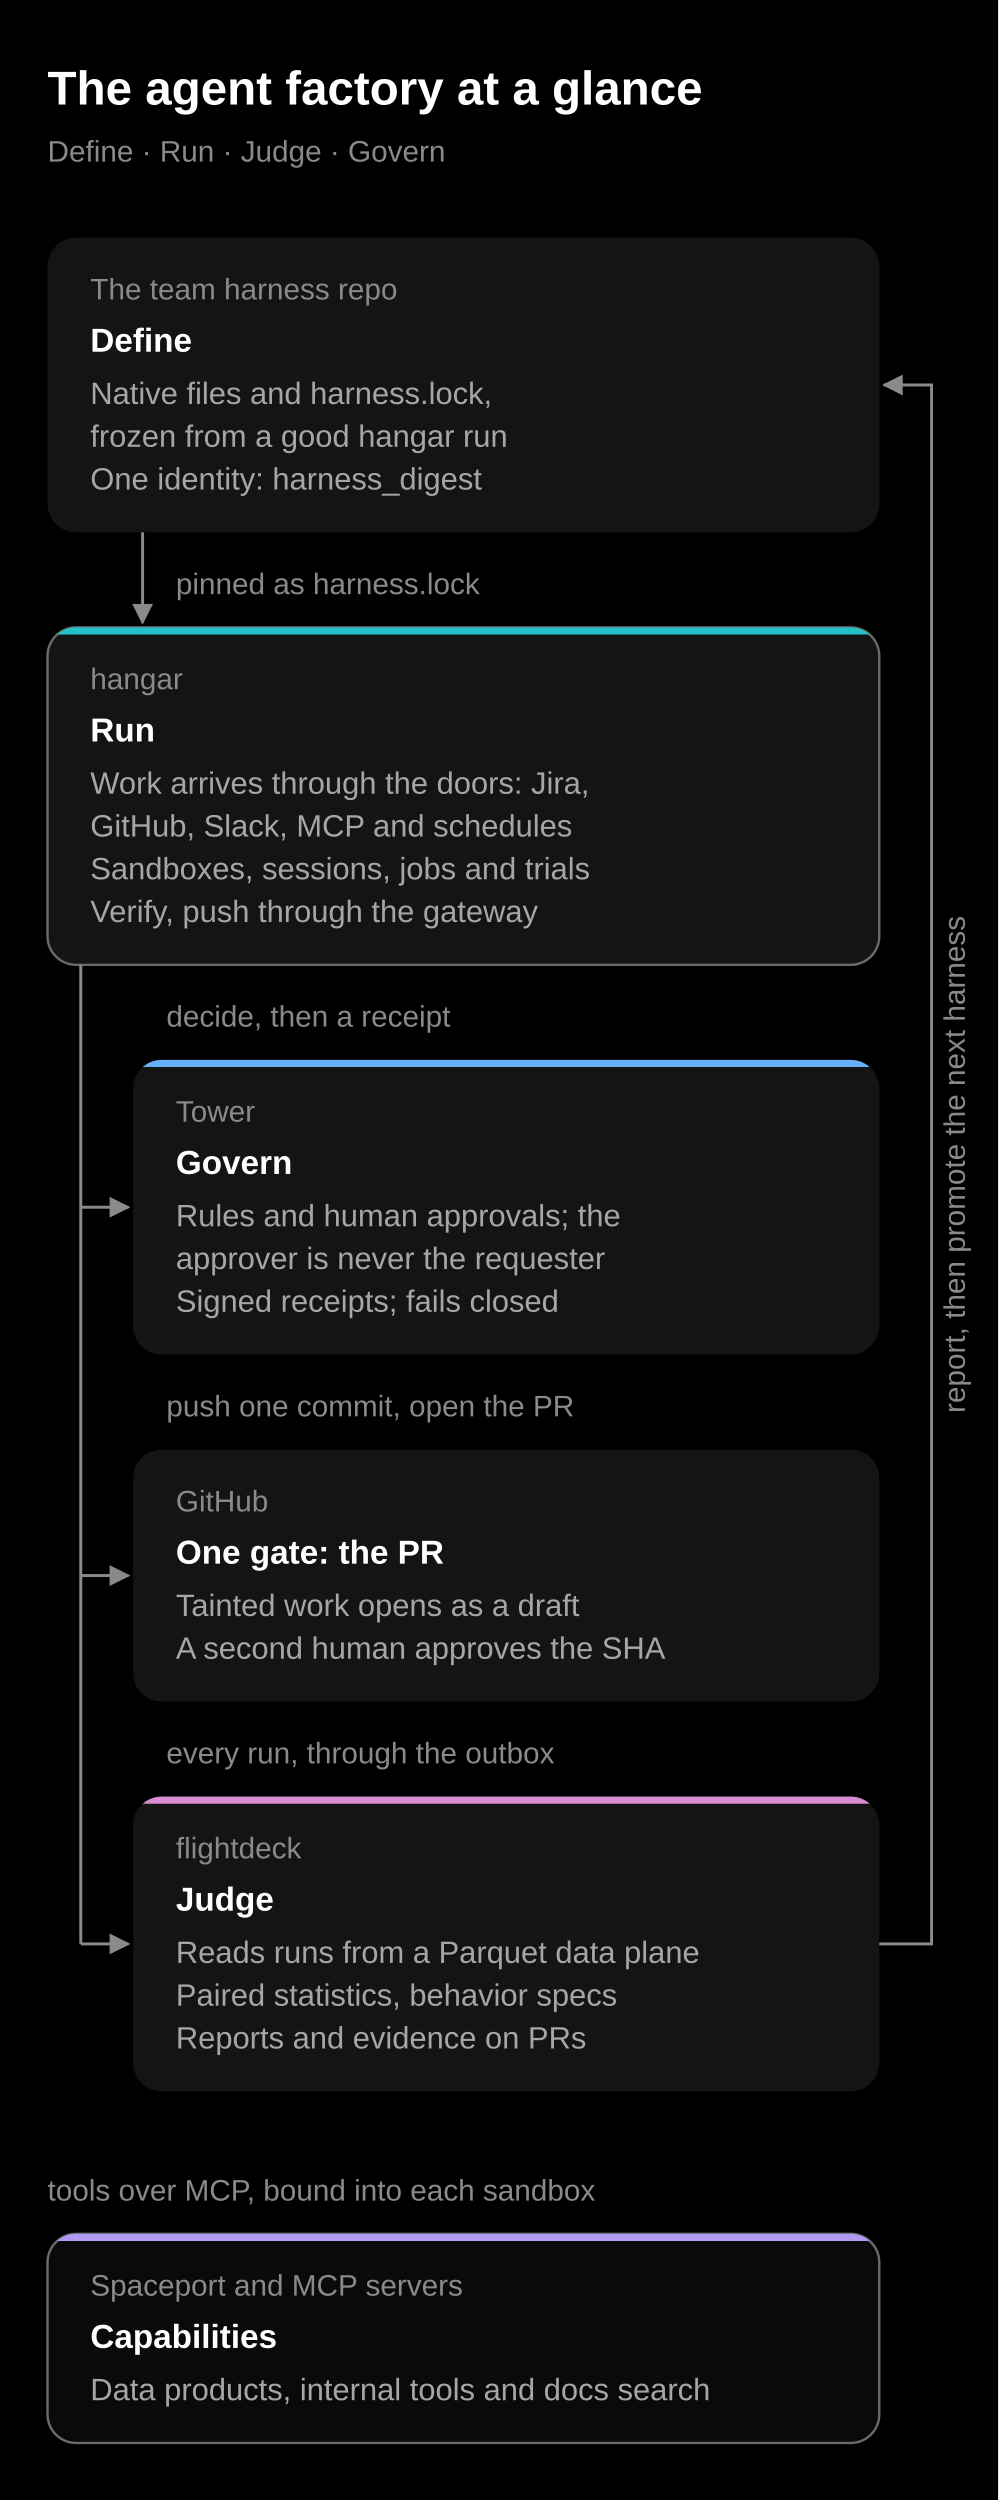
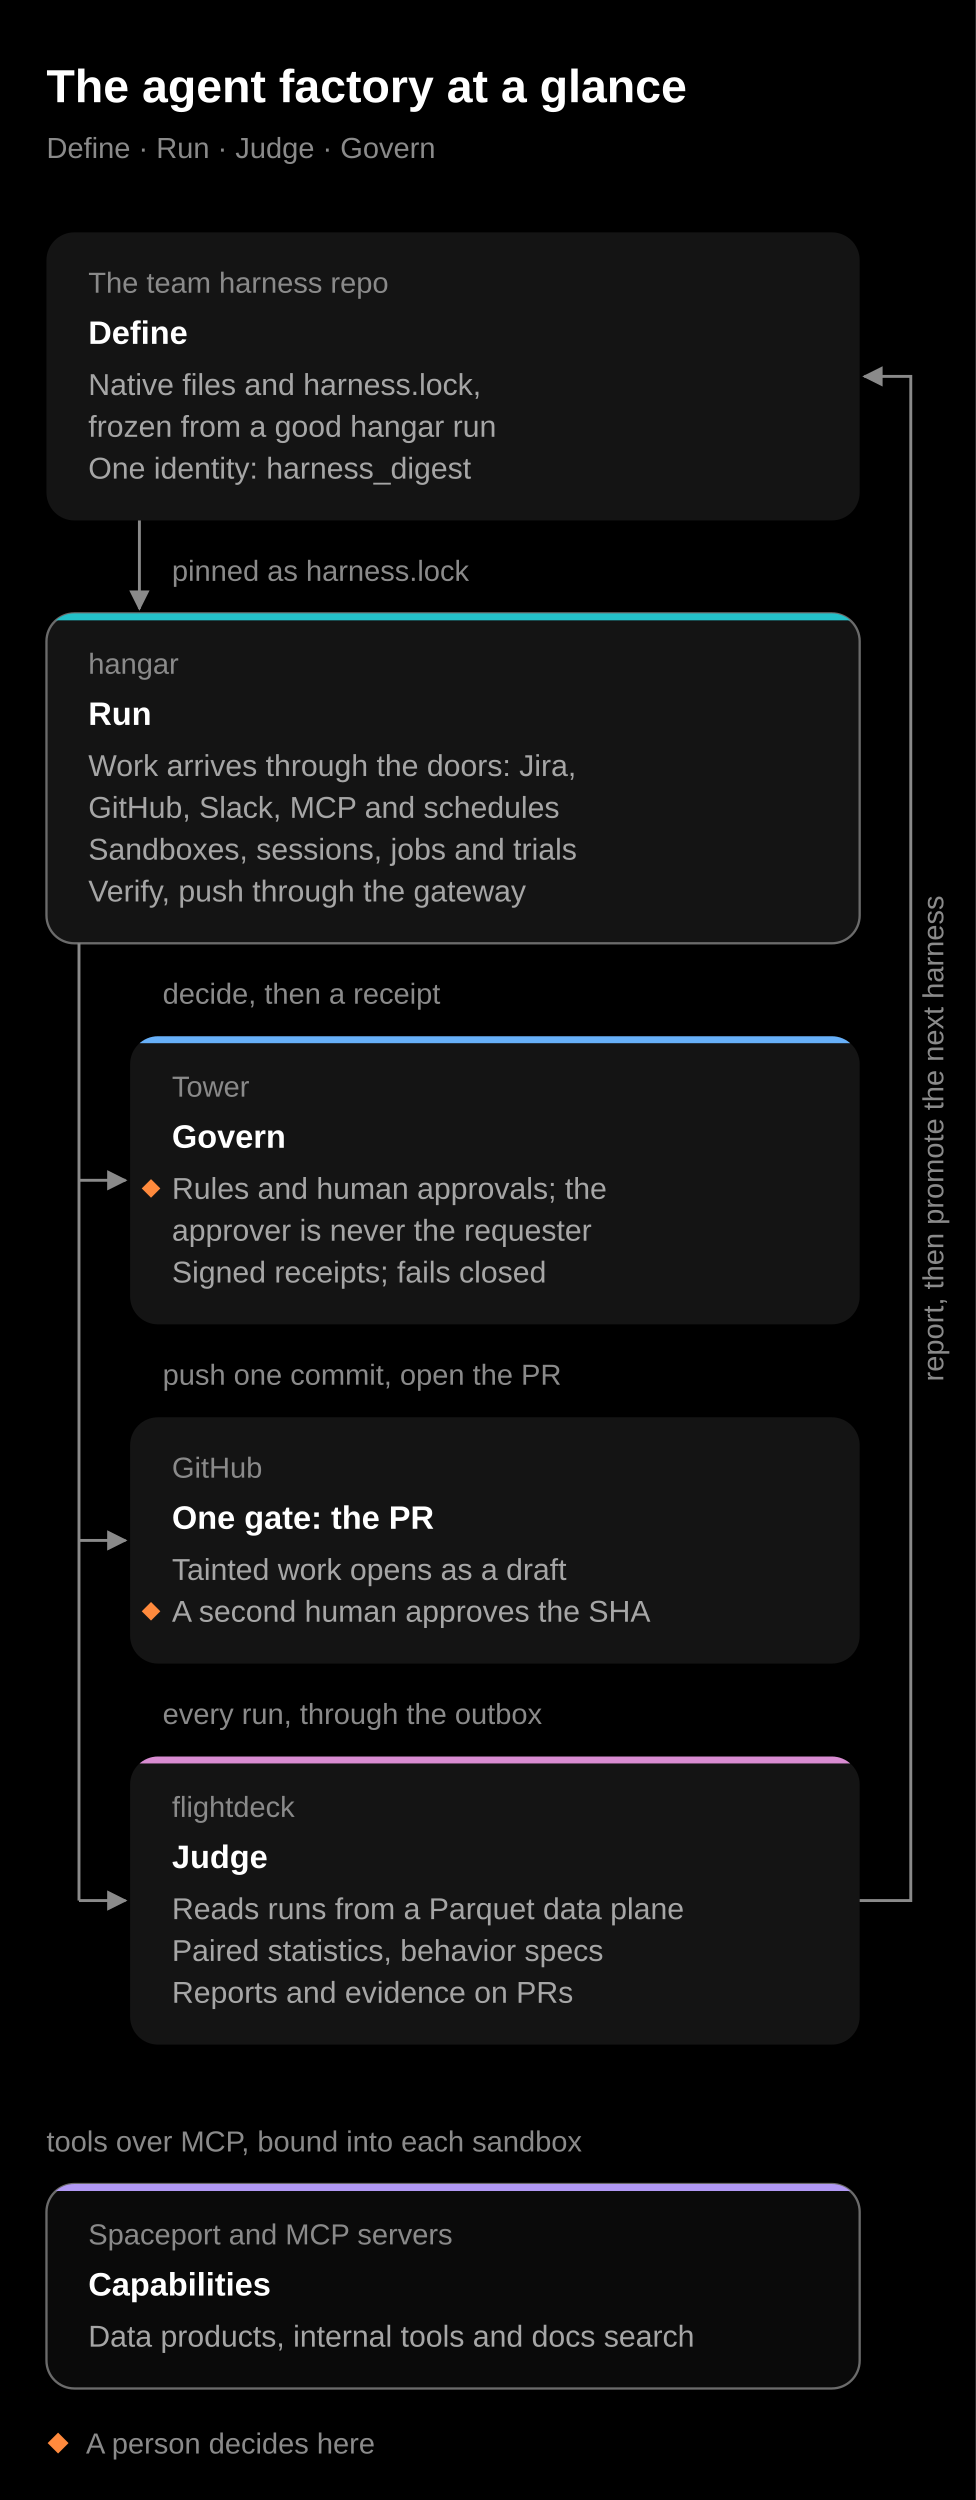
- <svg xmlns="http://www.w3.org/2000/svg" class="af-d" viewBox="0 0 420 1052" role="img" aria-label="The agent factory at a glance, stacked">
+ <svg xmlns="http://www.w3.org/2000/svg" class="af-d" viewBox="0 0 420 1076" role="img" aria-labelledby="planes-stacked-title planes-stacked-desc">
  <style>
  .af-d .bg { fill: var(--af-canvas, #000000); }
  .af-d .box { fill: var(--af-raised, #141414); }
  .af-d .box-hub { fill: var(--af-raised, #141414); stroke: var(--af-line-strong, #6B6B6B); stroke-width: 1; }
  .af-d .box-plan { fill: none; stroke: var(--af-line-strong, #6B6B6B); stroke-width: 1; stroke-dasharray: 4 4; }
  .af-d .box-ext { fill: var(--af-surface, #0A0A0A); stroke: var(--af-line-strong, #6B6B6B); stroke-width: 1; }
  .af-d .person { fill: var(--af-surface, #0A0A0A); stroke: var(--af-fg-subtle, #8A8A8A); stroke-width: 1; }
  .af-d .bound { fill: none; stroke: var(--af-rule, #424242); stroke-width: 1; stroke-dasharray: 2 5; }
  .af-d .bound-fill { fill: var(--af-surface, #0A0A0A); }
  .af-d .name { font: 700 16px "Archivo", "Helvetica Neue", Arial, sans-serif; font-stretch: 125%; fill: var(--af-fg, #FFFFFF); }
  .af-d .name-s { font: 700 14px "Archivo", "Helvetica Neue", Arial, sans-serif; font-stretch: 125%; fill: var(--af-fg, #FFFFFF); }
  .af-d .title { font: 700 20px "Archivo", "Helvetica Neue", Arial, sans-serif; font-stretch: 125%; fill: var(--af-fg, #FFFFFF); }
  .af-d .body { font: 400 13px "Red Hat Text", "Helvetica Neue", Arial, sans-serif; fill: var(--af-fg-muted, #A6A6A6); }
  .af-d .lbl { font: 500 12.5px "Red Hat Text", "Helvetica Neue", Arial, sans-serif; fill: var(--af-fg-subtle, #8A8A8A); }
  .af-d .lbl-hi { font: 500 12.5px "Red Hat Text", "Helvetica Neue", Arial, sans-serif; fill: var(--af-brand-text, #FFC400); }
  .af-d .edge { fill: none; stroke: var(--af-fg-subtle, #8A8A8A); stroke-width: 1.25; }
  .af-d .edge-plan { fill: none; stroke: var(--af-fg-subtle, #8A8A8A); stroke-width: 1.25; stroke-dasharray: 5 4; }
  .af-d .elabel { font: 400 12.5px "Red Hat Text", "Helvetica Neue", Arial, sans-serif; fill: var(--af-fg-subtle, #8A8A8A); }
  .af-d .arrowhead { fill: var(--af-fg-subtle, #8A8A8A); }
  .af-d .dot { fill: var(--af-dot-field, #262626); }
+   .af-d .human { fill: var(--af-status-approval, #FF8A3D); }
+   .af-d .ic { fill: none; stroke: var(--af-fg-subtle, #8A8A8A); stroke-width: 1.5; stroke-linecap: square; stroke-linejoin: miter; }
</style>
  <defs>
    <marker id="planes-stacked-arrow" viewBox="0 0 10 10" refX="9" refY="5" markerWidth="7" markerHeight="7" orient="auto-start-reverse">
      <path class="arrowhead" d="M0 0L10 5L0 10z" />
    </marker>
  </defs>
-   <rect class="bg" width="420" height="1052" />
+   <rect class="bg" width="420" height="1076" />
  <text class="title" x="20" y="44" text-anchor="start">The agent factory at a glance</text>
  <text class="lbl" x="20" y="68" text-anchor="start">Define  ·  Run  ·  Judge  ·  Govern</text>
  <rect class="box" x="20" y="100" width="350" height="124" rx="12" />
  <text class="lbl" x="38" y="126">The team harness repo</text>
  <text class="name-s" x="38" y="148">Define</text>
  <text class="body" x="38" y="170">Native files and harness.lock,</text>
  <text class="body" x="38" y="188">frozen from a good hangar run</text>
  <text class="body" x="38" y="206">One identity: harness_digest</text>
  <text class="elabel" x="74" y="250" text-anchor="start">pinned as harness.lock</text>
  <path class="edge" d="M60 224V262" marker-end="url(#planes-stacked-arrow)" />
  <rect class="box-hub" x="20" y="264" width="350" height="142" rx="12" />
  <clipPath id="pe20-264-350-142">
    <rect x="20" y="264" width="350" height="142" rx="12" />
  </clipPath>
  <rect x="20" y="264" width="350" height="3" fill="var(--af-product-hangar, #24C1C9)" clip-path="url(#pe20-264-350-142)" />
  <text class="lbl" x="38" y="290">hangar</text>
  <text class="name-s" x="38" y="312">Run</text>
  <text class="body" x="38" y="334">Work arrives through the doors: Jira,</text>
  <text class="body" x="38" y="352">GitHub, Slack, MCP and schedules</text>
  <text class="body" x="38" y="370">Sandboxes, sessions, jobs and trials</text>
  <text class="body" x="38" y="388">Verify, push through the gateway</text>
  <text class="elabel" x="70" y="432" text-anchor="start">decide, then a receipt</text>
  <rect class="box" x="56" y="446" width="314" height="124" rx="12" />
  <clipPath id="pe56-446-314-124">
    <rect x="56" y="446" width="314" height="124" rx="12" />
  </clipPath>
  <rect x="56" y="446" width="314" height="3" fill="var(--af-product-tower, #67B0F9)" clip-path="url(#pe56-446-314-124)" />
  <text class="lbl" x="74" y="472">Tower</text>
  <text class="name-s" x="74" y="494">Govern</text>
+   <path class="human" d="M65 507.5L69 511.5L65 515.5L61 511.5z" />
  <text class="body" x="74" y="516">Rules and human approvals; the</text>
  <text class="body" x="74" y="534">approver is never the requester</text>
  <text class="body" x="74" y="552">Signed receipts; fails closed</text>
  <text class="elabel" x="70" y="596" text-anchor="start">push one commit, open the PR</text>
  <rect class="box" x="56" y="610" width="314" height="106" rx="12" />
  <text class="lbl" x="74" y="636">GitHub</text>
  <text class="name-s" x="74" y="658">One gate: the PR</text>
  <text class="body" x="74" y="680">Tainted work opens as a draft</text>
+   <path class="human" d="M65 689.5L69 693.5L65 697.5L61 693.5z" />
  <text class="body" x="74" y="698">A second human approves the SHA</text>
  <text class="elabel" x="70" y="742" text-anchor="start">every run, through the outbox</text>
  <rect class="box" x="56" y="756" width="314" height="124" rx="12" />
  <clipPath id="pe56-756-314-124">
    <rect x="56" y="756" width="314" height="124" rx="12" />
  </clipPath>
  <rect x="56" y="756" width="314" height="3" fill="var(--af-product-flightdeck, #D98CD2)" clip-path="url(#pe56-756-314-124)" />
  <text class="lbl" x="74" y="782">flightdeck</text>
  <text class="name-s" x="74" y="804">Judge</text>
  <text class="body" x="74" y="826">Reads runs from a Parquet data plane</text>
  <text class="body" x="74" y="844">Paired statistics, behavior specs</text>
  <text class="body" x="74" y="862">Reports and evidence on PRs</text>
  <path class="edge" d="M34 406V818" />
  <path class="edge" d="M34 508H54" marker-end="url(#planes-stacked-arrow)" />
  <path class="edge" d="M34 663H54" marker-end="url(#planes-stacked-arrow)" />
  <path class="edge" d="M34 818H54" marker-end="url(#planes-stacked-arrow)" />
  <path class="edge" d="M370 818H392V162H372" marker-end="url(#planes-stacked-arrow)" />
  <text class="elabel" x="406" y="490" text-anchor="middle" transform="rotate(-90 406 490)">report, then promote the next harness</text>
  <text class="elabel" x="20" y="926" text-anchor="start">tools over MCP, bound into each sandbox</text>
  <rect class="box-ext" x="20" y="940" width="350" height="88" rx="12" />
  <clipPath id="pe20-940-350-88">
    <rect x="20" y="940" width="350" height="88" rx="12" />
  </clipPath>
  <rect x="20" y="940" width="350" height="3" fill="var(--af-product-spaceport, #B199F4)" clip-path="url(#pe20-940-350-88)" />
  <text class="lbl" x="38" y="966">Spaceport and MCP servers</text>
  <text class="name-s" x="38" y="988">Capabilities</text>
  <text class="body" x="38" y="1010">Data products, internal tools and docs search</text>
+   <path class="human" d="M25 1047.0L29.5 1051.5L25 1056.0L20.5 1051.5z" />
+   <text class="lbl" x="37" y="1056" text-anchor="start">A person decides here</text>
</svg>
